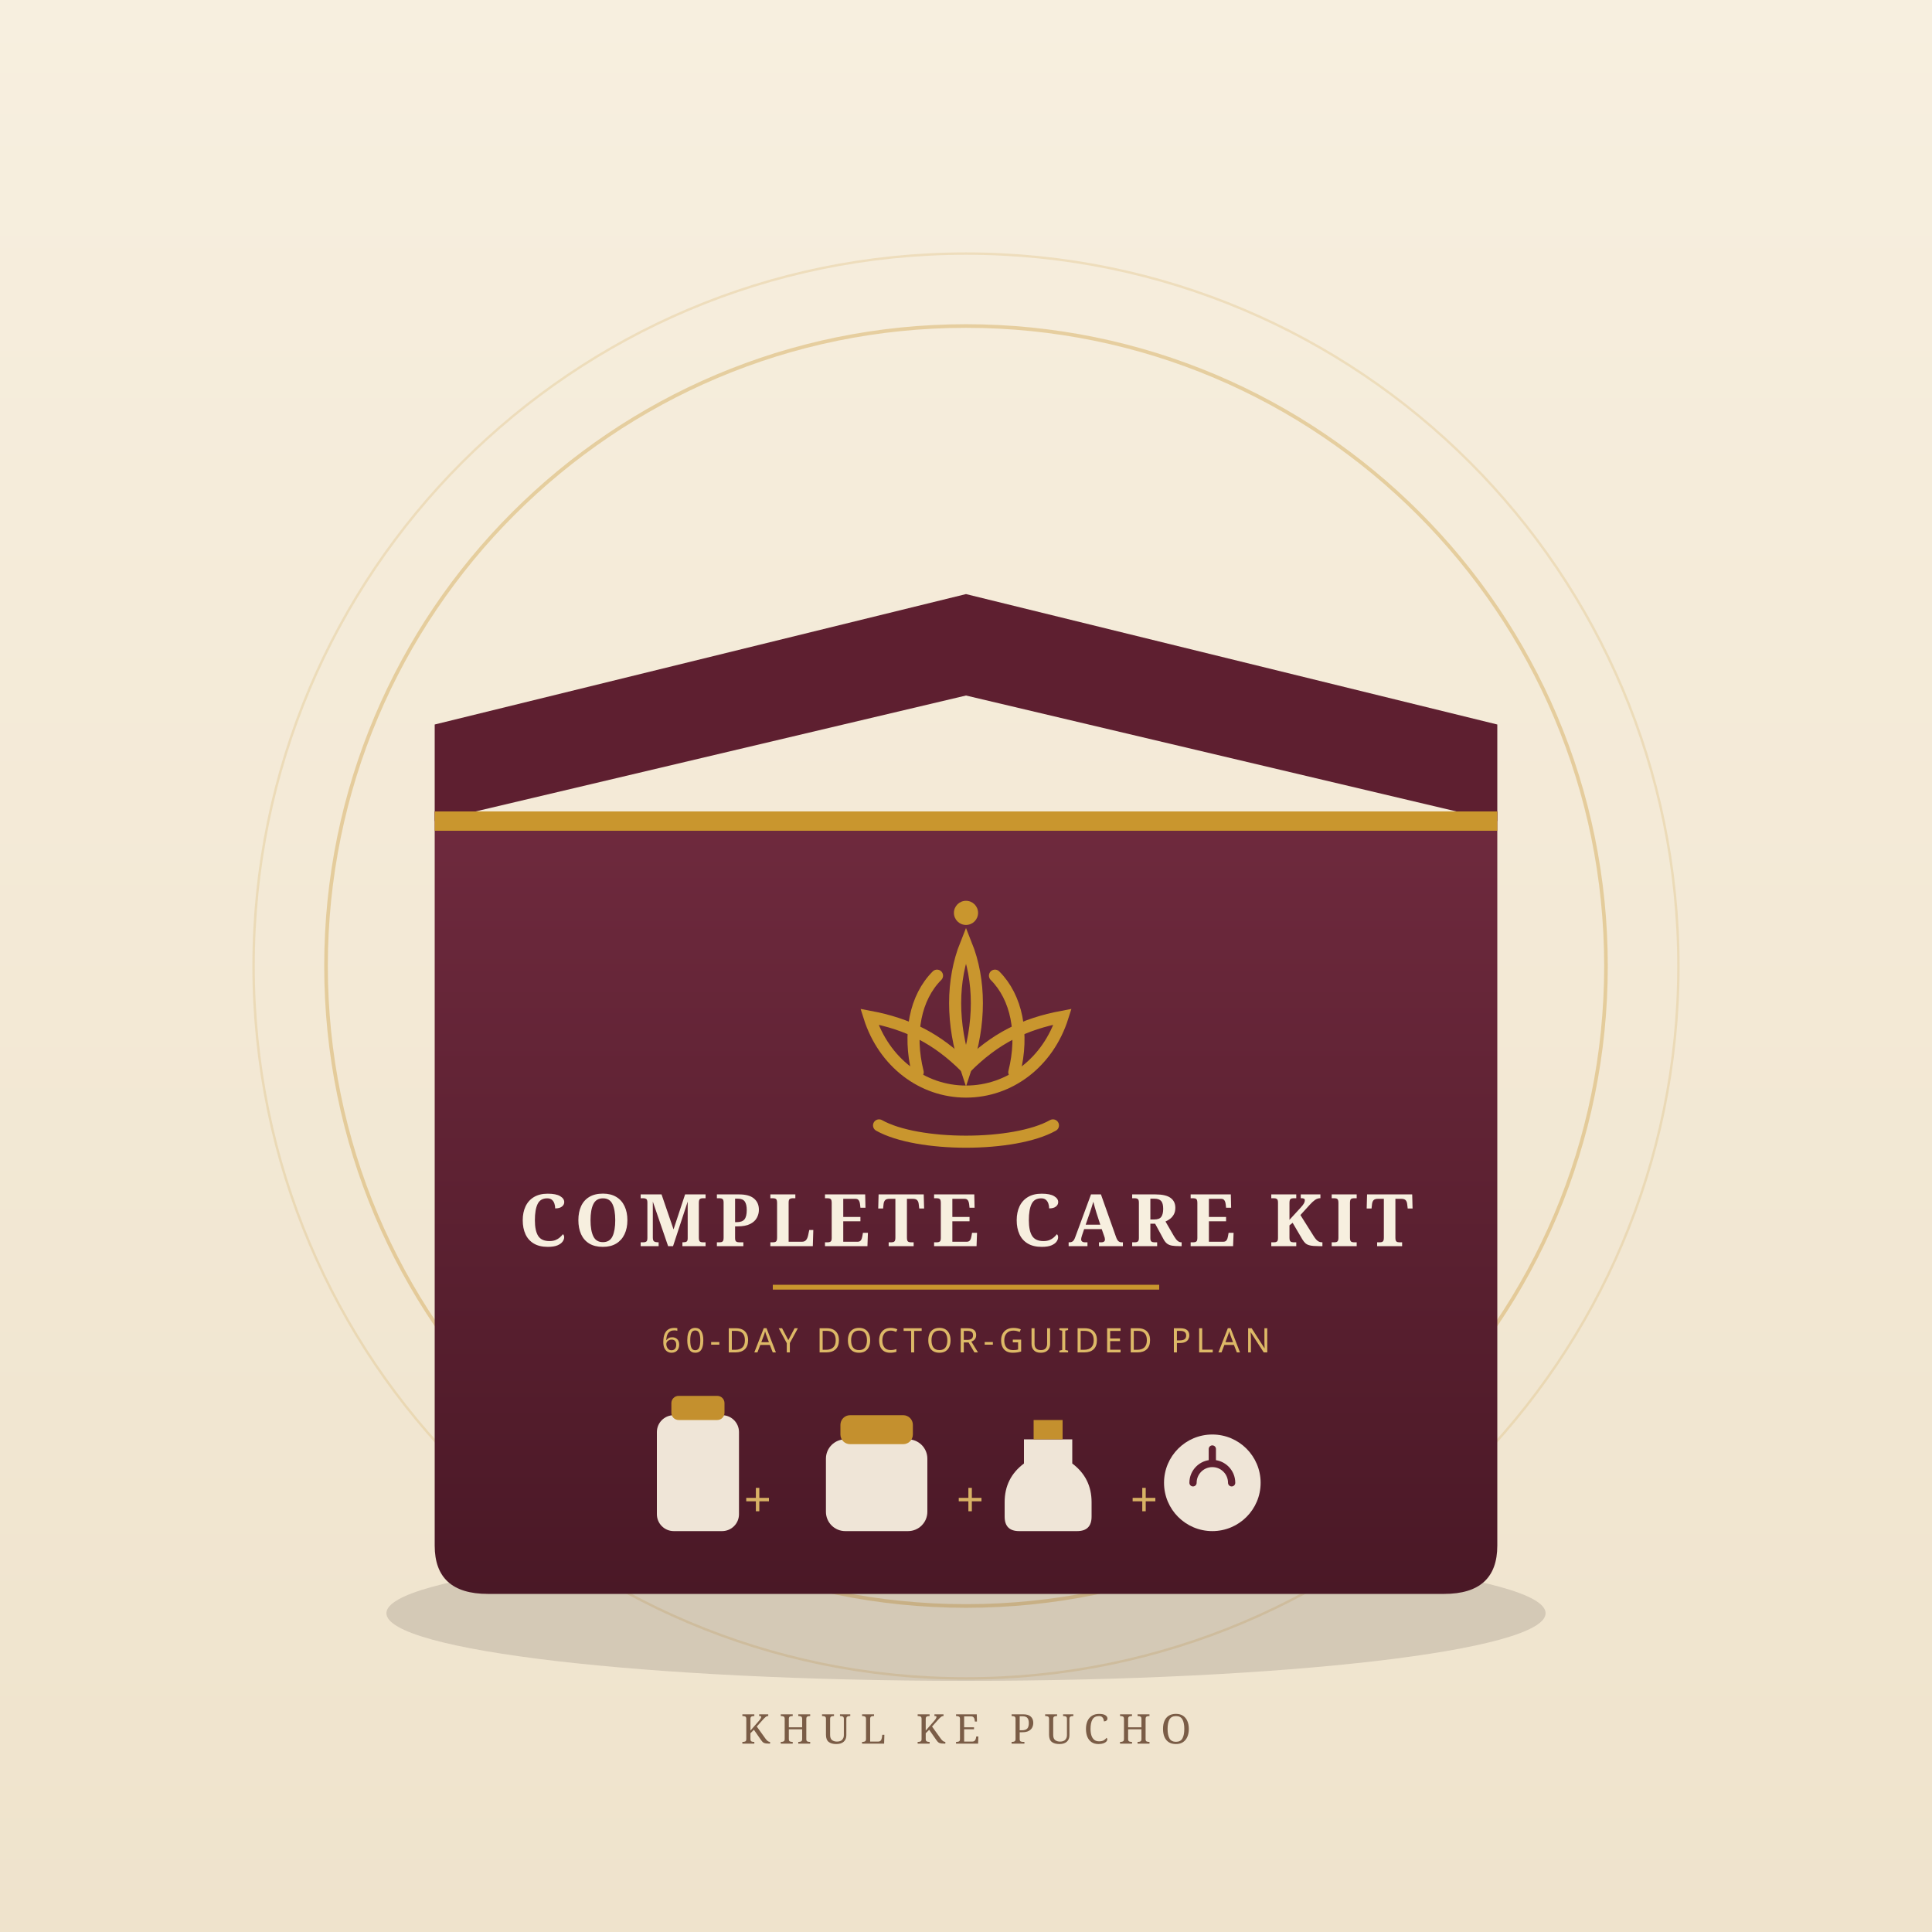
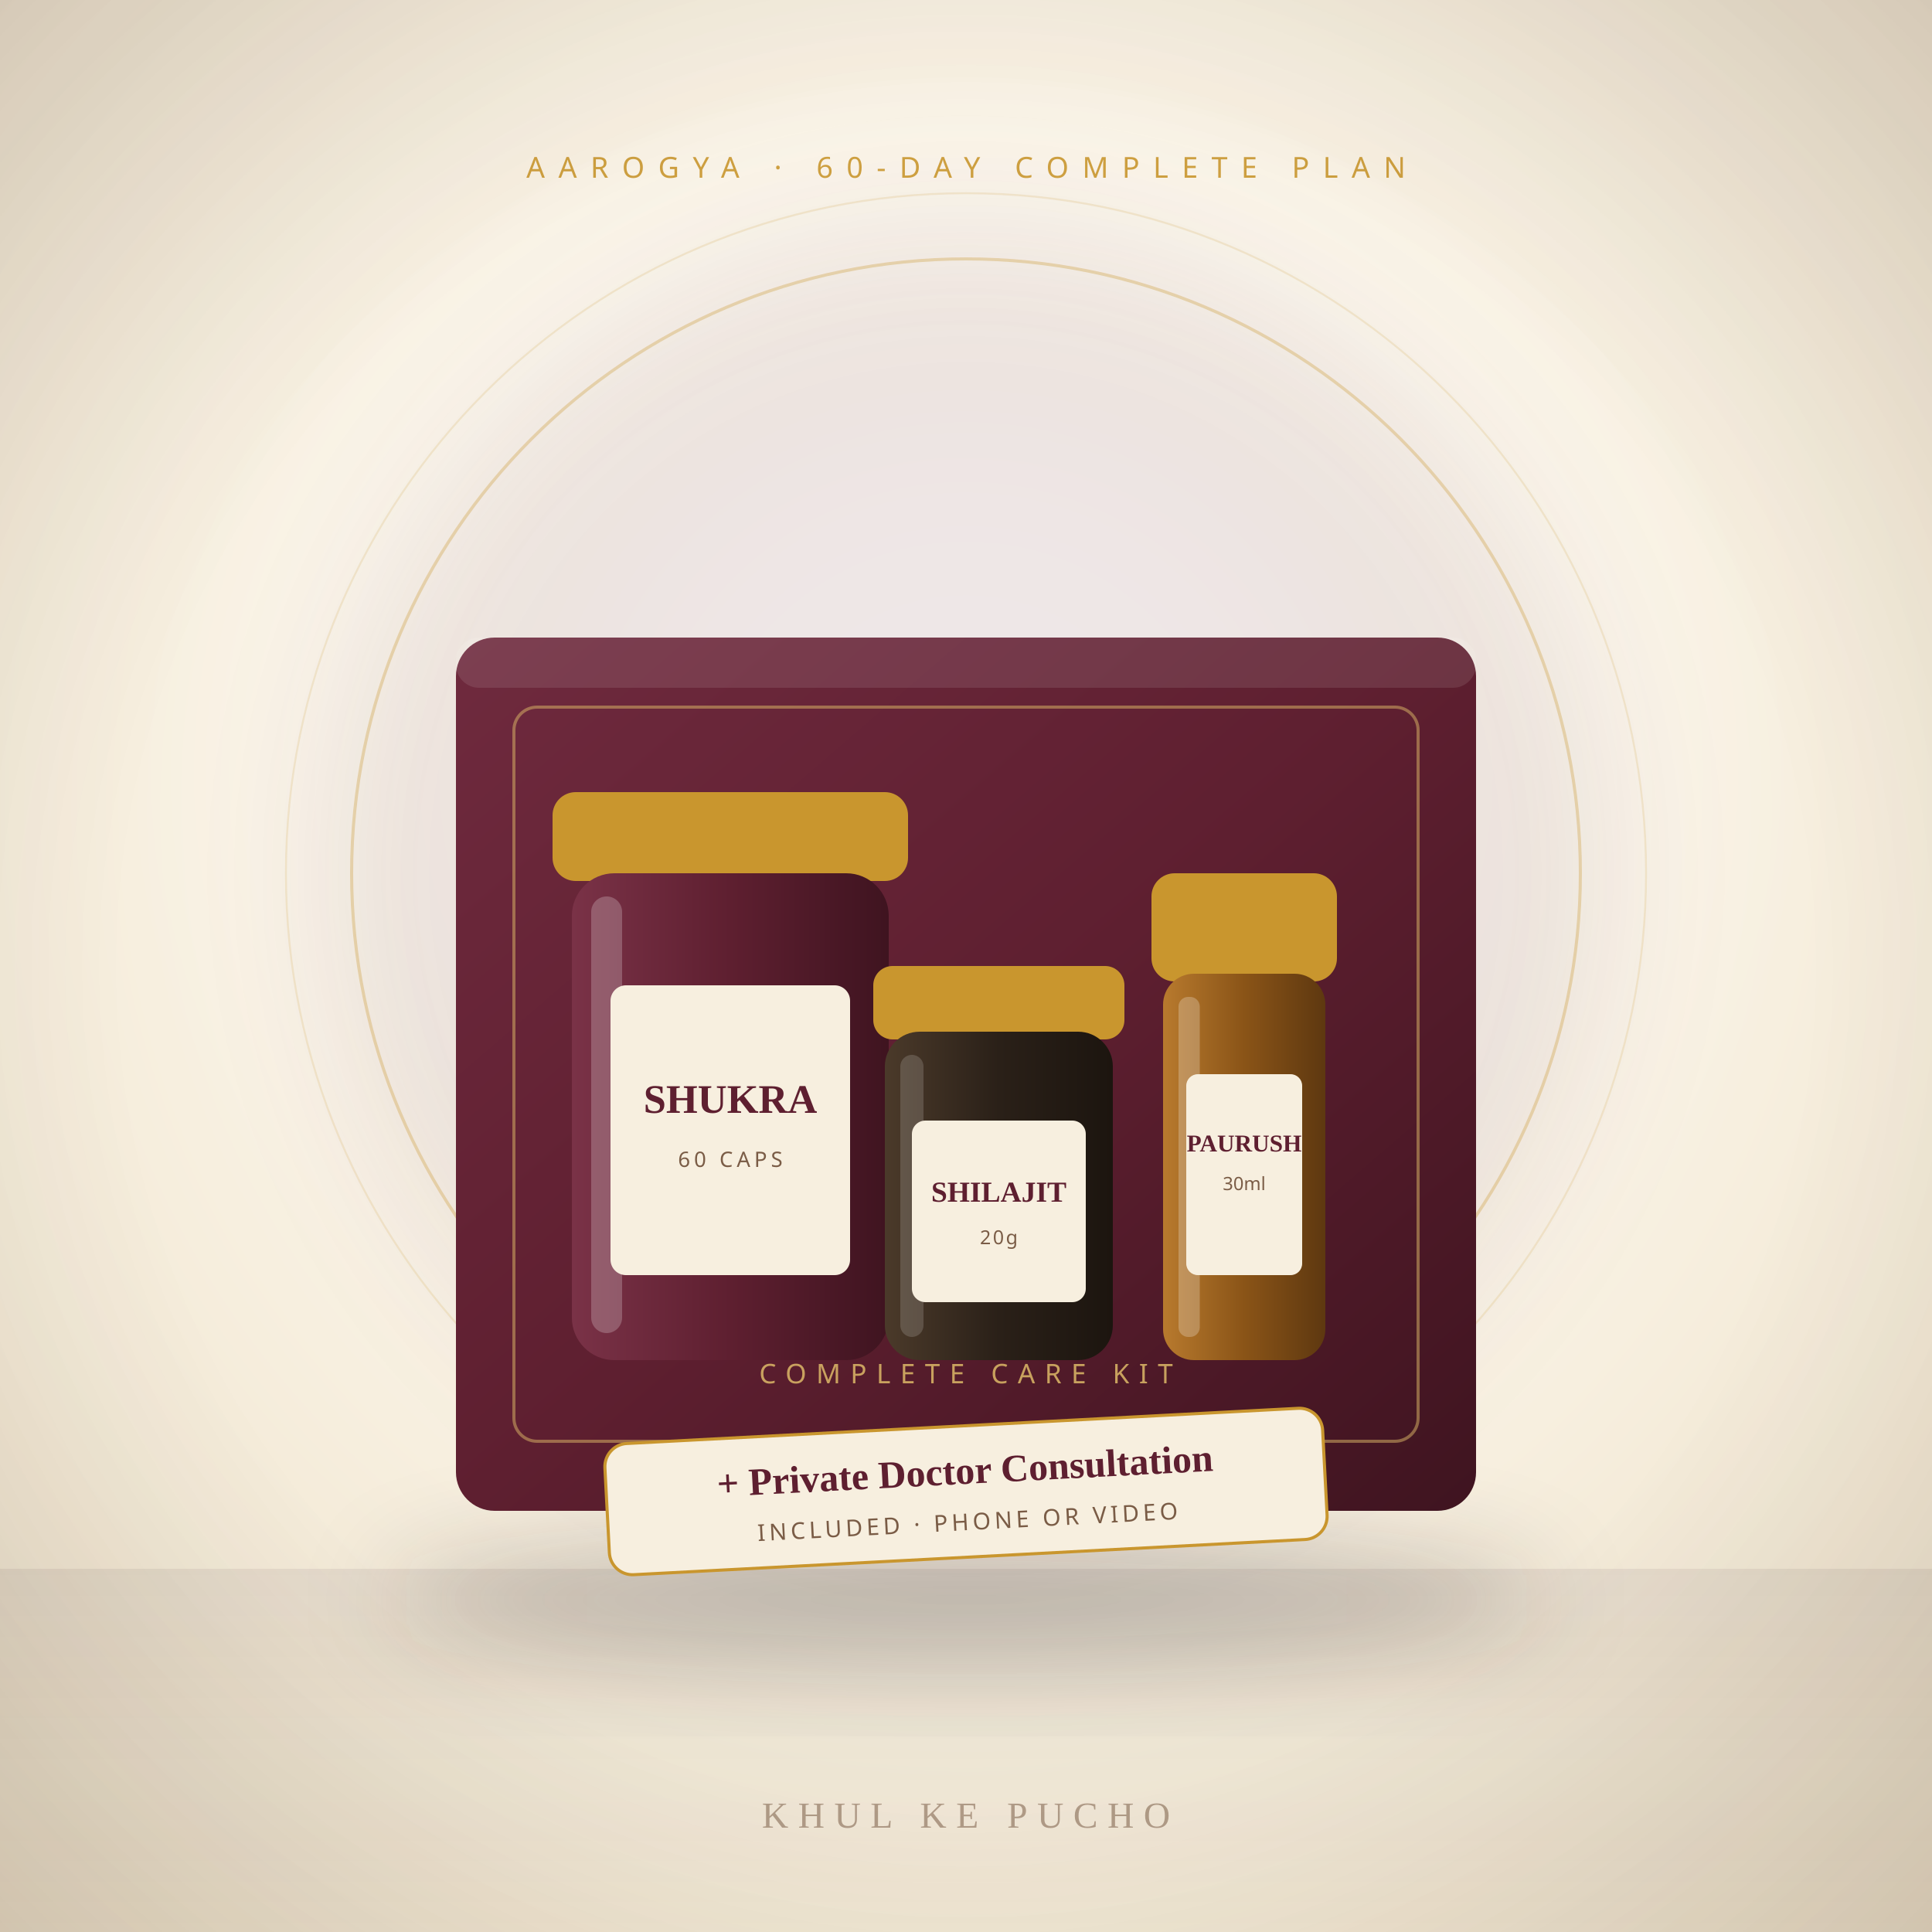
- <svg xmlns="http://www.w3.org/2000/svg" viewBox="0 0 800 800">
+ <svg xmlns="http://www.w3.org/2000/svg" viewBox="0 0 1000 1000" role="img">
  <defs>
-     <linearGradient id="bg" x1="0" y1="0" x2="0" y2="1">
-       <stop offset="0" stop-color="#F7EFDF" />
-       <stop offset="1" stop-color="#EFE3CC" />
+     <radialGradient id="studio" cx=".5" cy=".42" r=".78">
+       <stop offset="0" stop-color="#FFFDF8" />
+       <stop offset=".55" stop-color="#F7EFDF" />
+       <stop offset="1" stop-color="#E9DCC2" />
+     </radialGradient>
+     <radialGradient id="spot" cx=".5" cy=".45" r=".5">
+       <stop offset="0" stop-color="#FFFFFF" stop-opacity=".85" />
+       <stop offset="1" stop-color="#FFFFFF" stop-opacity="0" />
+     </radialGradient>
+     <radialGradient id="vig" cx=".5" cy=".5" r=".72">
+       <stop offset=".6" stop-color="#241419" stop-opacity="0" />
+       <stop offset="1" stop-color="#241419" stop-opacity=".13" />
+     </radialGradient>
+     <linearGradient id="floor" x1="0" y1="0" x2="0" y2="1">
+       <stop offset="0" stop-color="#241419" stop-opacity=".07" />
+       <stop offset="1" stop-color="#241419" stop-opacity="0" />
    </linearGradient>
-     <linearGradient id="boxf" x1="0" y1="0" x2="0" y2="1">
+     <filter id="soft" x="-60%" y="-60%" width="220%" height="220%">
+       <feGaussianBlur stdDeviation="26" />
+     </filter>
+     <filter id="soft2" x="-60%" y="-60%" width="220%" height="220%">
+       <feGaussianBlur stdDeviation="11" />
+     </filter>
+     <filter id="soft3" x="-60%" y="-60%" width="220%" height="220%">
+       <feGaussianBlur stdDeviation="4" />
+     </filter>
+     <filter id="glowf" x="-90%" y="-90%" width="280%" height="280%">
+       <feGaussianBlur stdDeviation="34" />
+     </filter>
+     <linearGradient id="specV" x1="0" y1="0" x2="1" y2="0">
+       <stop offset="0" stop-color="#FFFFFF" stop-opacity="0" />
+       <stop offset=".5" stop-color="#FFFFFF" stop-opacity=".55" />
+       <stop offset="1" stop-color="#FFFFFF" stop-opacity="0" />
+     </linearGradient>
+     <linearGradient id="kbox" x1="0" y1="0" x2="1" y2="1">
      <stop offset="0" stop-color="#6F2A3E" />
-       <stop offset="1" stop-color="#4A1826" />
+       <stop offset=".5" stop-color="#5E1F30" />
+       <stop offset="1" stop-color="#3F1420" />
+     </linearGradient>
+     <linearGradient id="kjar" x1="0" y1="0" x2="1" y2="0">
+       <stop offset="0" stop-color="#7A3247" />
+       <stop offset=".5" stop-color="#5E1F30" />
+       <stop offset="1" stop-color="#3F1420" />
+     </linearGradient>
+     <linearGradient id="kamb" x1="0" y1="0" x2="1" y2="0">
+       <stop offset="0" stop-color="#B87A2E" />
+       <stop offset=".5" stop-color="#8A5417" />
+       <stop offset="1" stop-color="#5E3810" />
+     </linearGradient>
+     <linearGradient id="kdark" x1="0" y1="0" x2="1" y2="0">
+       <stop offset="0" stop-color="#4B3A2A" />
+       <stop offset=".5" stop-color="#2A2018" />
+       <stop offset="1" stop-color="#1C150F" />
    </linearGradient>
  </defs>
-   <rect width="800" height="800" fill="url(#bg)" />
-   <circle cx="400" cy="400" r="265" fill="none" stroke="#C9962E" stroke-width="1.5" opacity=".35" />
-   <circle cx="400" cy="400" r="295" fill="none" stroke="#C9962E" stroke-width="1" opacity=".18" />
-   <ellipse cx="400" cy="668" rx="240" ry="28" fill="#241419" opacity=".14" />
-   <path d="M180 300 L400 246 L620 300 L620 340 L400 288 L180 340 Z" fill="#5E1F30" />
-   <path d="M180 336 L620 336 L620 640 Q620 660 598 660 L202 660 Q180 660 180 640 Z" fill="url(#boxf)" />
-   <rect x="180" y="336" width="440" height="8" fill="#C9962E" />
-   <g fill="none" stroke="#C9962E" stroke-width="5" stroke-linecap="round">
-     <path d="M400 452 C382 452 366 440 360 421 C376 424 388 430 400 442 C412 430 424 424 440 421 C434 440 418 452 400 452 Z" />
-     <path d="M400 442 C394 424 394 406 400 391 C406 406 406 424 400 442 Z" />
-     <path d="M380 444 C376 428 379 413 388 404" />
-     <path d="M420 444 C424 428 421 413 412 404" />
-     <path d="M364 466 C380 475 420 475 436 466" />
-     <circle cx="400" cy="378" r="5" fill="#C9962E" stroke="none" />
+   <rect width="1000" height="1000" fill="url(#studio)" />
+   <ellipse cx="500" cy="440" rx="430" ry="400" fill="url(#spot)" />
+   <circle cx="500" cy="452" r="330" fill="#5E1F30" opacity=".10" filter="url(#glowf)" />
+   <circle cx="500" cy="452" r="318" fill="none" stroke="#C9962E" stroke-width="1.6" opacity=".32" />
+   <circle cx="500" cy="452" r="352" fill="none" stroke="#C9962E" stroke-width="1" opacity=".16" />
+   <rect x="0" y="812" width="1000" height="188" fill="url(#floor)" />
+   <text x="500" y="92" text-anchor="middle" font-family="Verdana,Geneva,sans-serif" font-size="15" letter-spacing="7" fill="#C9962E" opacity=".9">AAROGYA · 60-DAY COMPLETE PLAN</text>
+   <ellipse cx="500" cy="828" rx="300" ry="32" fill="#241419" opacity="0.24" filter="url(#soft)" />
+   <rect x="236" y="330" width="528" height="452" rx="20" fill="url(#kbox)" />
+   <rect x="236" y="330" width="528" height="26" rx="12" fill="#FFFFFF" opacity=".10" />
+   <rect x="266" y="366" width="468" height="380" rx="12" fill="none" stroke="#DDB967" stroke-width="1.6" opacity=".5" />
+   <text x="500" y="716" text-anchor="middle" font-family="Verdana,Geneva,sans-serif" font-size="14" letter-spacing="5" fill="#DDB967" opacity=".85">COMPLETE CARE KIT</text>
+   <rect x="286" y="410" width="184" height="46" rx="12" fill="#C9962E" />
+   <rect x="296" y="452" width="164" height="252" rx="22" fill="url(#kjar)" />
+   <rect x="306" y="464" width="16" height="226" rx="8" fill="#FFFFFF" opacity=".22" />
+   <rect x="316" y="510" width="124" height="150" rx="8" fill="#F7EFDF" />
+   <text x="378" y="576" text-anchor="middle" font-family="Georgia,'Times New Roman',serif" font-size="21" font-weight="bold" fill="#5E1F30">SHUKRA</text>
+   <text x="378" y="604" text-anchor="middle" font-family="Verdana,Geneva,sans-serif" font-size="11" letter-spacing="2" fill="#7A5C46">60 CAPS</text>
+   <rect x="452" y="500" width="130" height="38" rx="10" fill="#C9962E" />
+   <rect x="458" y="534" width="118" height="170" rx="18" fill="url(#kdark)" />
+   <rect x="466" y="546" width="12" height="146" rx="6" fill="#FFFFFF" opacity=".16" />
+   <rect x="472" y="580" width="90" height="94" rx="7" fill="#F7EFDF" />
+   <text x="517" y="622" text-anchor="middle" font-family="Georgia,'Times New Roman',serif" font-size="15" font-weight="bold" fill="#5E1F30">SHILAJIT</text>
+   <text x="517" y="644" text-anchor="middle" font-family="Verdana,Geneva,sans-serif" font-size="10" letter-spacing="1" fill="#7A5C46">20g</text>
+   <rect x="596" y="452" width="96" height="56" rx="12" fill="#C9962E" />
+   <rect x="602" y="504" width="84" height="200" rx="16" fill="url(#kamb)" />
+   <rect x="610" y="516" width="11" height="176" rx="5" fill="#FFFFFF" opacity=".24" />
+   <rect x="614" y="556" width="60" height="104" rx="6" fill="#F7EFDF" />
+   <text x="644" y="596" text-anchor="middle" font-family="Georgia,'Times New Roman',serif" font-size="12.5" font-weight="bold" fill="#5E1F30">PAURUSH</text>
+   <text x="644" y="616" text-anchor="middle" font-family="Verdana,Geneva,sans-serif" font-size="9.5" fill="#7A5C46">30ml</text>
+   <g transform="translate(500,772) rotate(-3)">
+     <rect x="-186" y="-34" width="372" height="68" rx="12" fill="#F7EFDF" stroke="#C9962E" stroke-width="1.6" />
+     <text x="0" y="-4" text-anchor="middle" font-family="Georgia,'Times New Roman',serif" font-size="20" font-weight="bold" fill="#5E1F30">+ Private Doctor Consultation</text>
+     <text x="0" y="20" text-anchor="middle" font-family="Verdana,Geneva,sans-serif" font-size="12" letter-spacing="2" fill="#7A5C46">INCLUDED · PHONE OR VIDEO</text>
  </g>
-   <text x="400" y="516" text-anchor="middle" font-family="Georgia,serif" font-size="30" font-weight="bold" letter-spacing="3" fill="#F7EFDF">COMPLETE CARE KIT</text>
-   <rect x="320" y="532" width="160" height="2" fill="#C9962E" />
-   <text x="400" y="560" text-anchor="middle" font-family="Verdana,sans-serif" font-size="14" letter-spacing="2" fill="#DDB967">60-DAY DOCTOR-GUIDED PLAN</text>
-   <g opacity=".95">
-     <rect x="272" y="586" width="34" height="48" rx="7" fill="#F7EFDF" />
-     <rect x="278" y="578" width="22" height="10" rx="3" fill="#C9962E" />
-     <rect x="342" y="596" width="42" height="38" rx="8" fill="#F7EFDF" />
-     <rect x="348" y="586" width="30" height="12" rx="4" fill="#C9962E" />
-     <path d="M424 596 L444 596 L444 606 Q452 612 452 622 L452 628 Q452 634 446 634 L422 634 Q416 634 416 628 L416 622 Q416 612 424 606 Z" fill="#F7EFDF" />
-     <rect x="428" y="588" width="12" height="8" fill="#C9962E" />
-     <circle cx="502" cy="614" r="20" fill="#F7EFDF" />
-     <path d="M494 614 a8 8 0 0 1 16 0 M502 606 l0 -6" stroke="#5E1F30" stroke-width="3" fill="none" stroke-linecap="round" />
-     <text x="308" y="628" font-family="Verdana,sans-serif" font-size="20" fill="#DDB967">+</text>
-     <text x="396" y="628" font-family="Verdana,sans-serif" font-size="20" fill="#DDB967">+</text>
-     <text x="468" y="628" font-family="Verdana,sans-serif" font-size="20" fill="#DDB967">+</text>
-   </g>
-   <text x="400" y="722" text-anchor="middle" font-family="Georgia,serif" font-size="17" letter-spacing="4" fill="#7A5C46">KHUL KE PUCHO</text>
+   <text x="500" y="946" text-anchor="middle" font-family="Georgia,'Times New Roman',serif" font-size="19" letter-spacing="5" fill="#7A5C46" opacity="0.55">KHUL KE PUCHO</text>
+   <rect width="1000" height="1000" fill="url(#vig)" />
</svg>
